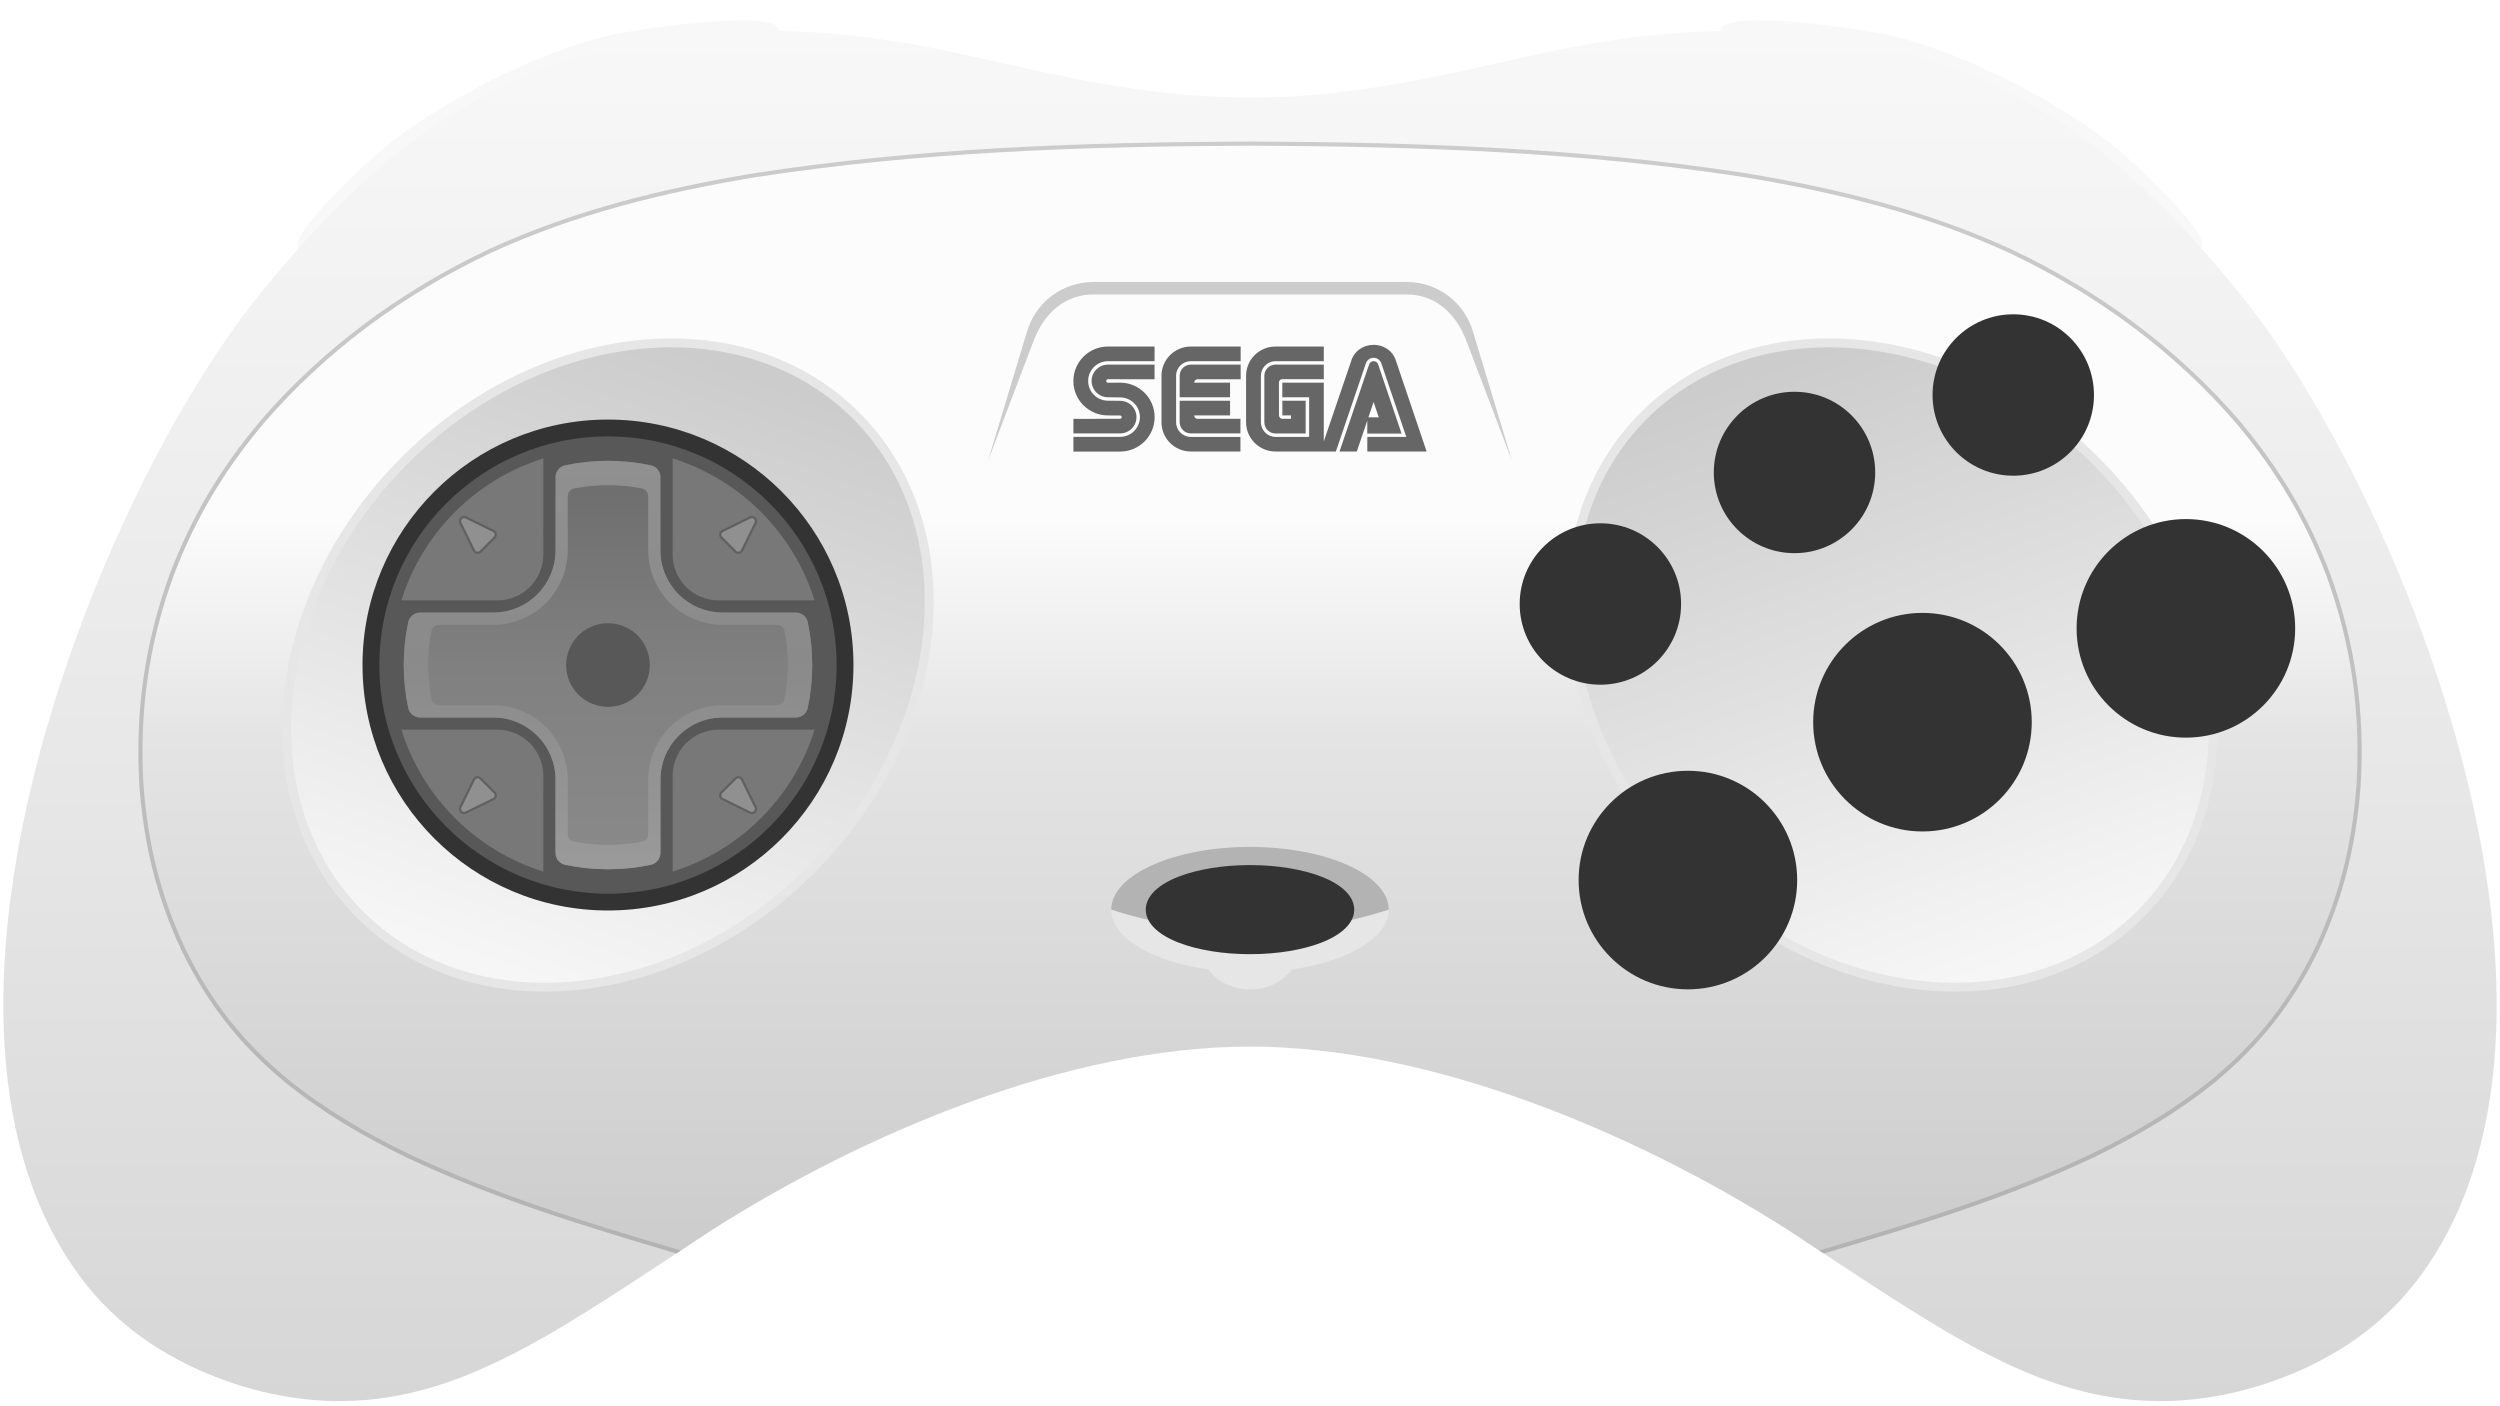
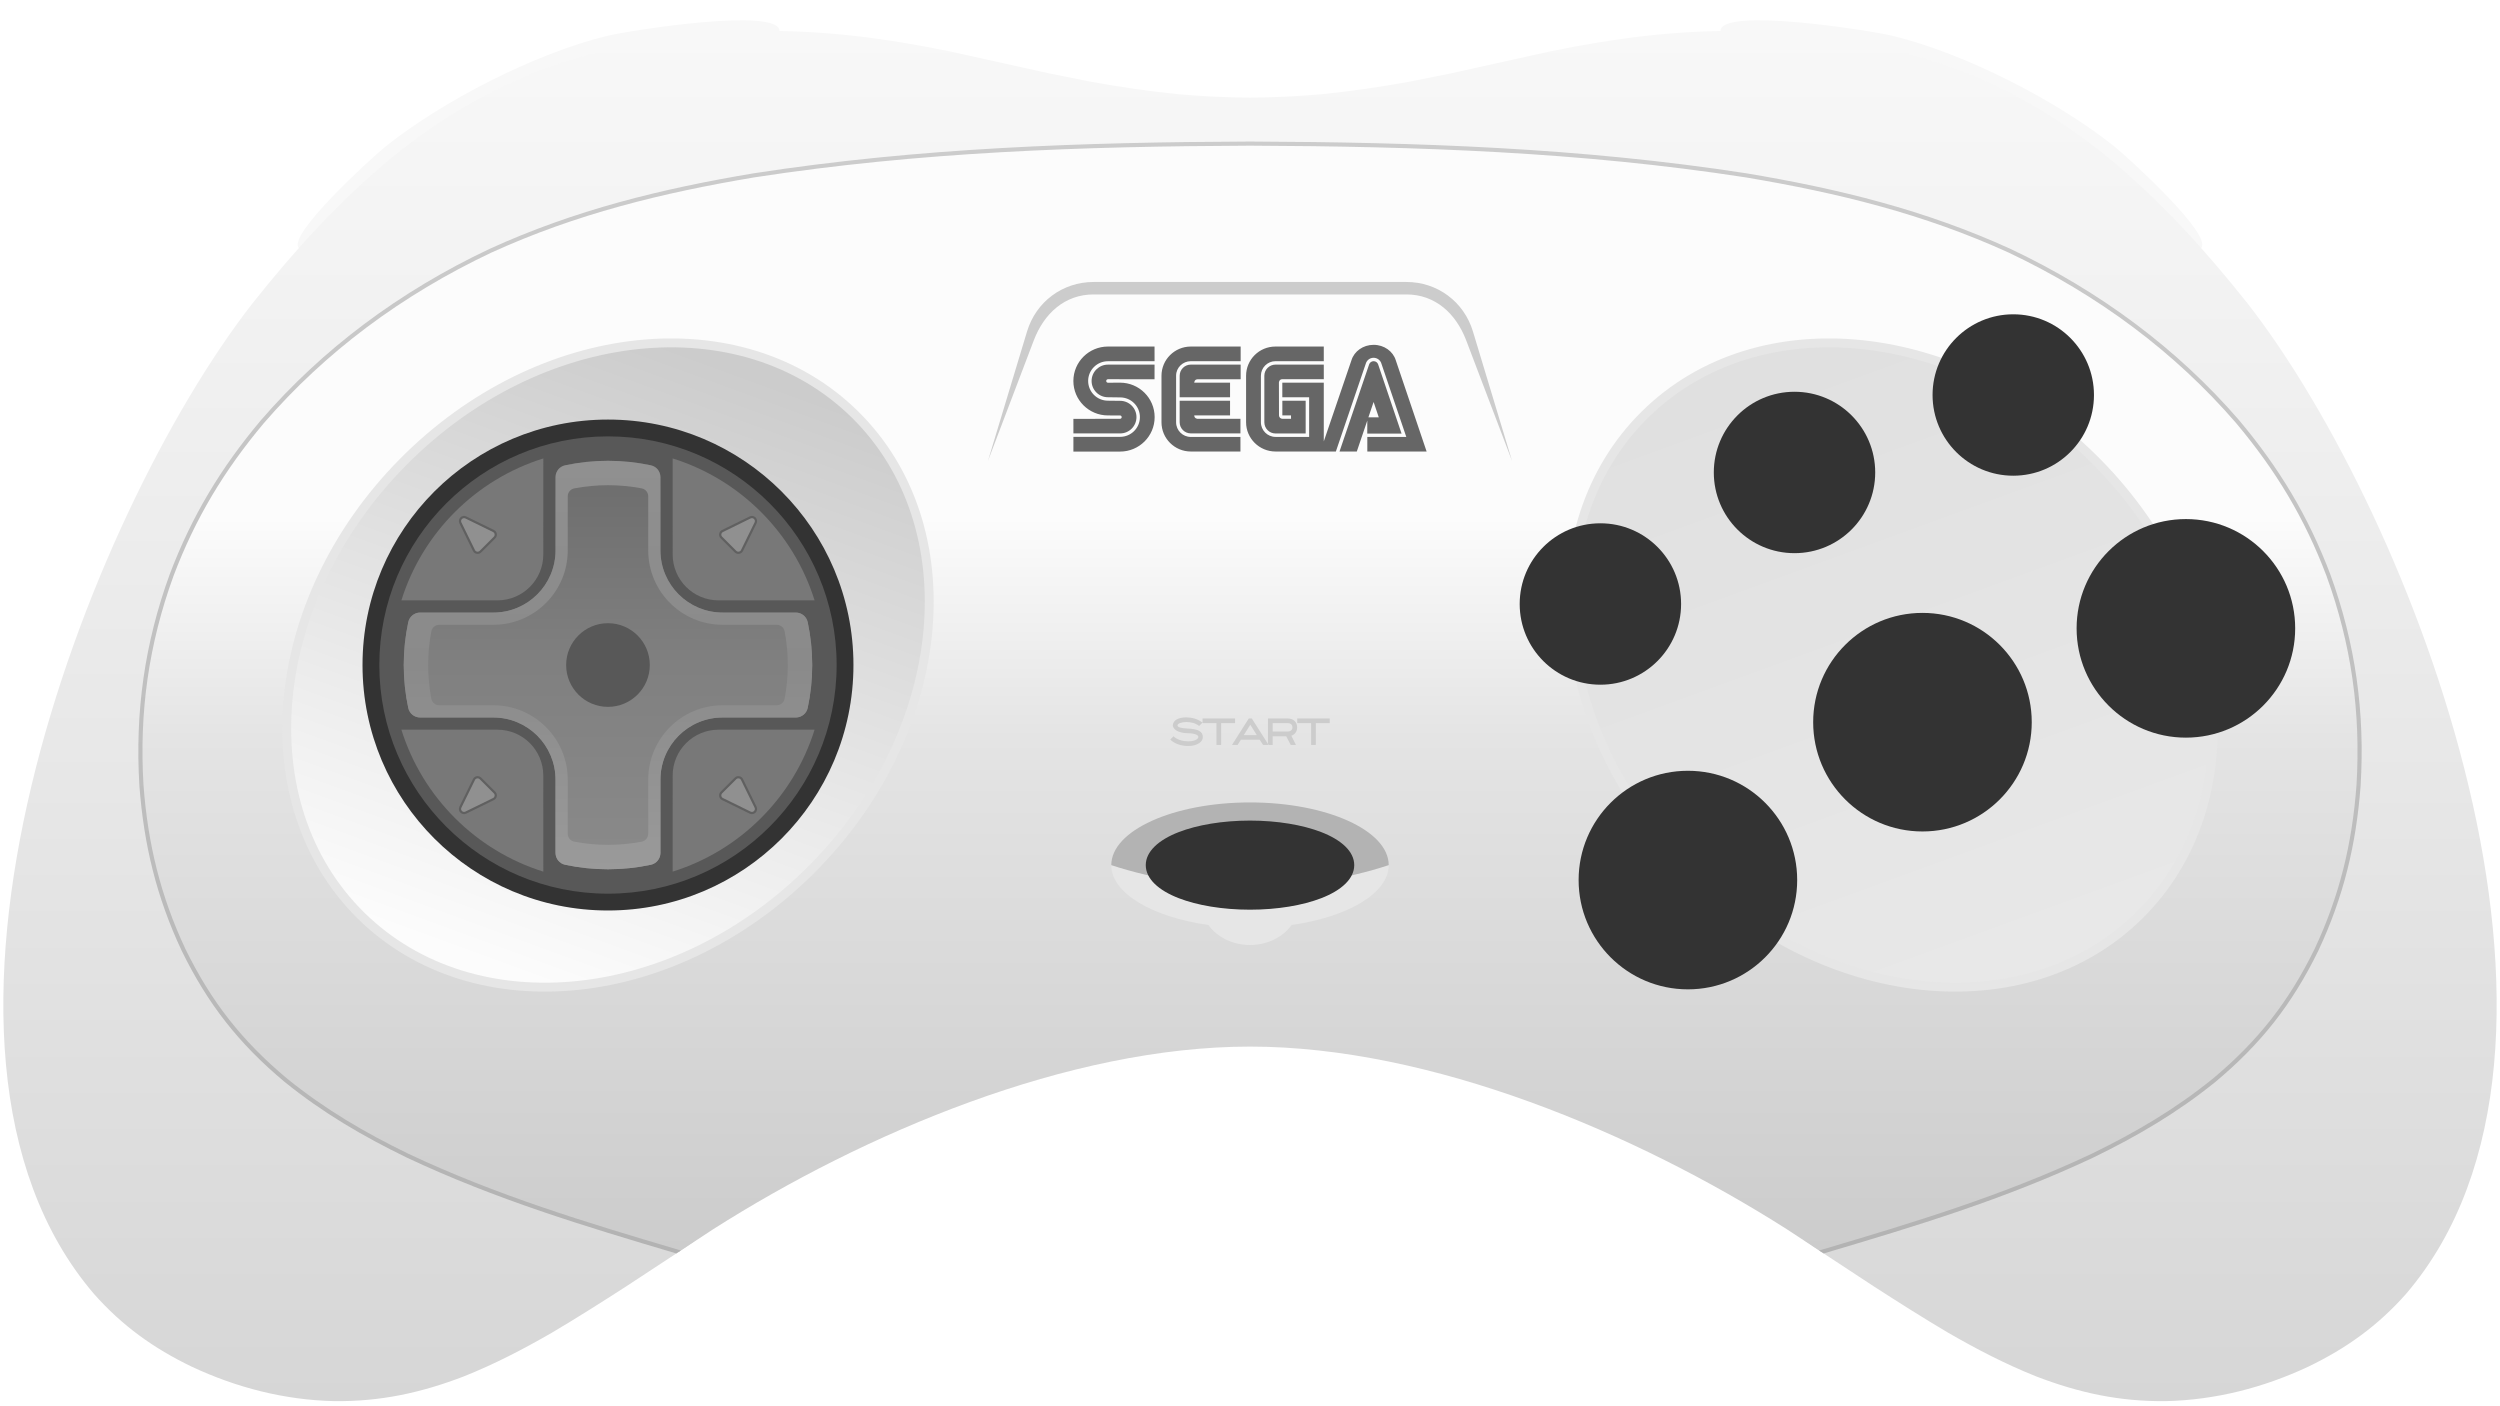
- <svg xmlns="http://www.w3.org/2000/svg" xmlns:xlink="http://www.w3.org/1999/xlink" xml:space="preserve" viewBox="0 0 562 316" width="562px" height="316px" version="1.1" style="shape-rendering:geometricPrecision; fill-rule:evenodd; clip-rule:evenodd">
+ <svg xmlns="http://www.w3.org/2000/svg" xml:space="preserve" viewBox="0 0 562 316" width="562px" height="316px" version="1.1" style="shape-rendering:geometricPrecision; fill-rule:evenodd; clip-rule:evenodd">
  <defs>
    <style type="text/css">
-     .str0 {stroke:#E6E6E6;stroke-width:2;stroke-miterlimit:22.926}
+     .str0 {stroke:#E6E6E6;stroke-width:2}
    .fil10 {fill:#333333}
    .fil11 {fill:#585858}
    .fil14 {fill:#606060}
    .fil9 {fill:#666666}
    .fil13 {fill:#787878}
    .fil15 {fill:#909090}
    .fil8 {fill:#B3B3B3}
    .fil4 {fill:#CCCCCC}
    .fil7 {fill:#E6E6E6}
    .fil0 {fill:#F8F8F8}
    .fil1 {fill:url(#id0)}
    .fil5 {fill:url(#id1)}
    .fil6 {fill:url(#id2)}
    .fil3 {fill:url(#id3)}
    .fil12 {fill:url(#id4)}
    .fil2 {fill:url(#id5)}
    .fil16 {fill:url(#id6)}
  </style>
    <linearGradient id="id0" gradientUnits="userSpaceOnUse" x1="281" y1="314.98" x2="281" y2="6.943">
      <stop offset="0" style="stop-opacity:1; stop-color:#D6D6D6" />
      <stop offset="0.45" style="stop-opacity:1; stop-color:#E7E7E7" />
      <stop offset="1" style="stop-opacity:1; stop-color:#F8F8F8" />
    </linearGradient>
    <linearGradient id="id1" gradientUnits="userSpaceOnUse" x1="111.854" y1="217.505" x2="161.495" y2="81.492">
-       <stop offset="0" style="stop-opacity:1; stop-color:#F6F6F6" />
+       <stop offset="0" style="stop-opacity:1; stop-color:#FCFCFC" />
      <stop offset="1" style="stop-opacity:1; stop-color:#CCCCCC" />
    </linearGradient>
-     <linearGradient id="id2" gradientUnits="userSpaceOnUse" xlink:href="#id1" x1="450.146" y1="217.505" x2="400.505" y2="81.492">
-   </linearGradient>
+     <linearGradient id="id2" gradientUnits="userSpaceOnUse" x1="450.146" y1="217.505" x2="400.505" y2="81.492">
+       <stop offset="0" style="stop-opacity:1; stop-color:#E8E8E8" />
+       <stop offset="1" style="stop-opacity:1; stop-color:#E0E0E0" />
+     </linearGradient>
    <linearGradient id="id3" gradientUnits="userSpaceOnUse" x1="281.001" y1="281.777" x2="281.001" y2="31.816">
      <stop offset="0" style="stop-opacity:1; stop-color:#B3B3B3" />
      <stop offset="1" style="stop-opacity:1; stop-color:#CCCCCC" />
    </linearGradient>
    <linearGradient id="id4" gradientUnits="userSpaceOnUse" x1="136.675" y1="195.41" x2="136.675" y2="103.586">
      <stop offset="0" style="stop-opacity:1; stop-color:#8A8A8A" />
      <stop offset="0.5" style="stop-opacity:1; stop-color:gray" />
      <stop offset="1" style="stop-opacity:1; stop-color:#6C6C6C" />
    </linearGradient>
    <linearGradient id="id5" gradientUnits="userSpaceOnUse" x1="281" y1="281.464" x2="281" y2="116.208">
      <stop offset="0" style="stop-opacity:1; stop-color:#CCCCCC" />
      <stop offset="0.7" style="stop-opacity:1; stop-color:#E4E4E4" />
      <stop offset="1" style="stop-opacity:1; stop-color:#FCFCFC" />
    </linearGradient>
    <linearGradient id="id6" gradientUnits="userSpaceOnUse" x1="136.675" y1="195.41" x2="136.675" y2="103.586">
      <stop offset="0" style="stop-opacity:1; stop-color:#9A9A9A" />
      <stop offset="0.5" style="stop-opacity:1; stop-color:#8A8A8A" />
      <stop offset="1" style="stop-opacity:1; stop-color:#909090" />
    </linearGradient>
  </defs>
  <g>
    <g id="shell">
      <path class="fil0" d="M86.471 33.097c12.973,-10.42 33.935,-21.143 50.009,-25.026 5.378,-1.299 38.81,-6.505 38.739,-1.1 -0.147,0.968 -3.377,0.748 -5.137,0.768 -16.307,0.377 -31.066,2.815 -46.467,8.284 -13.016,4.824 -23.518,11.405 -34.332,20.091 -7.795,6.435 -19.517,21.167 -22.108,19.646 -2.646,-2.906 15.798,-19.766 19.296,-22.663zm389.058 0c-12.973,-10.42 -33.935,-21.143 -50.009,-25.026 -5.378,-1.299 -38.81,-6.505 -38.739,-1.1 0.147,0.968 3.377,0.748 5.137,0.768 16.307,0.377 31.066,2.815 46.467,8.284 13.016,4.824 23.518,11.405 34.332,20.091 7.795,6.435 19.517,21.167 22.108,19.646 2.646,-2.906 -15.798,-19.766 -19.296,-22.663z" />
      <path class="fil1" d="M409.488 281.463l11.709 7.694c5.566,3.586 11.032,7.059 16.728,10.429 6.507,3.747 12.812,7.032 19.795,9.825 9.621,3.699 18.838,5.697 29.178,5.562 11.14,-0.251 21.947,-3.029 32.019,-7.751 8.559,-4.125 15.636,-9.206 21.951,-16.34 47.654,-55.702 1.702,-174.695 -35.537,-222.576 -9.729,-12.242 -19.604,-23.143 -31.687,-33.119 -10.814,-8.686 -21.673,-15.124 -34.688,-19.948 -15.402,-5.469 -30.66,-7.907 -46.967,-8.285 -15.266,-0.171 -28.646,1.563 -43.568,4.613l-22.145 4.901 -9.343 1.878c-6.65,1.209 -13.107,2.158 -19.833,2.837 -5.435,0.471 -10.645,0.724 -16.1,0.768 -5.455,-0.044 -10.665,-0.297 -16.1,-0.768 -6.726,-0.679 -13.183,-1.628 -19.833,-2.837l-9.343 -1.878 -22.145 -4.901c-14.922,-3.05 -28.302,-4.784 -43.568,-4.613 -16.307,0.378 -31.565,2.816 -46.967,8.285 -13.015,4.824 -23.874,11.262 -34.688,19.948 -12.083,9.976 -21.958,20.877 -31.687,33.119 -37.239,47.881 -83.191,166.874 -35.537,222.576 6.315,7.134 13.392,12.215 21.951,16.34 10.072,4.722 20.879,7.5 32.019,7.751 10.34,0.135 19.557,-1.863 29.178,-5.562 6.983,-2.793 13.288,-6.078 19.795,-9.825 5.696,-3.37 11.162,-6.843 16.728,-10.429l11.744 -7.717c37.147,-24.409 51.591,-71.167 128.453,-71.167 76.862,0 91.329,46.77 128.488,71.19z" />
      <path class="fil2" d="M44.442 116.208c3.974,-7.561 8.73,-14.494 14.519,-21.388 14.145,-16.399 31.691,-29.184 51.236,-38.425 19.172,-8.759 38.499,-13.482 59.226,-16.966 37.282,-5.768 73.905,-6.989 111.577,-7.148 37.674,0.159 74.293,1.381 111.577,7.148 20.727,3.485 40.052,8.207 59.226,16.966 19.513,9.226 37.121,22.041 51.235,38.425 5.784,6.88 10.545,13.823 14.52,21.388 2.171,4.129 4.106,8.444 5.847,13.035 5.639,15.536 7.807,30.894 6.792,47.388 -0.995,13.172 -3.829,24.91 -9.457,36.89 -5.856,11.962 -12.79,20.777 -22.939,29.27 -8.601,6.965 -17.515,12.183 -27.442,17.015 -19.897,9.364 -39.772,15.405 -60.87,21.657 -2.59,-1.702 -5.18,-3.404 -7.77,-5.106 -34.011,-21.643 -79.976,-41.084 -120.719,-41.084 -40.743,0 -86.704,19.441 -120.719,41.084 -2.59,1.703 -5.181,3.405 -7.771,5.107 -21.091,-6.251 -40.979,-12.293 -60.869,-21.658 -9.923,-4.827 -18.847,-10.054 -27.443,-17.015 -10.151,-8.497 -17.079,-17.303 -22.939,-29.27 -5.619,-11.961 -8.473,-23.736 -9.457,-36.89 -1.009,-16.476 1.148,-31.87 6.792,-47.388 1.744,-4.596 3.68,-8.91 5.848,-13.035z" />
      <path class="fil3" d="M281 32.746c-18.82,0.079 -37.384,0.425 -55.909,1.471 -18.507,1.044 -36.96,2.789 -55.569,5.667 -10.352,1.74 -20.373,3.793 -30.171,6.498 -9.79,2.703 -19.385,6.063 -28.939,10.426 -9.91,4.686 -19.318,10.29 -28.008,16.807 -8.397,6.299 -16.144,13.459 -23.073,21.489 -4.458,5.309 -8.314,10.656 -11.656,16.278 -3.343,5.624 -6.187,11.543 -8.645,18.025 -2.81,7.726 -4.752,15.422 -5.866,23.236 -1.113,7.809 -1.399,15.74 -0.898,23.939 0.49,6.551 1.447,12.772 2.979,18.828 1.532,6.058 3.64,11.965 6.436,17.914 2.907,5.939 6.081,11.095 9.783,15.82 3.714,4.734 7.983,9.063 13.033,13.29 4.277,3.463 8.639,6.497 13.167,9.267 4.531,2.771 9.23,5.279 14.179,7.686 9.924,4.672 19.853,8.509 29.932,11.958 10.097,3.455 20.332,6.518 30.866,9.64l0.413 0.122 -1.019 0.669c-10.435,-3.093 -20.578,-6.133 -30.559,-9.548 -10.109,-3.459 -20.07,-7.31 -30.034,-12.001 -4.974,-2.419 -9.703,-4.942 -14.263,-7.731 -4.56,-2.789 -8.963,-5.853 -13.279,-9.348 -5.101,-4.269 -9.394,-8.618 -13.147,-13.403 -3.744,-4.777 -6.973,-10.018 -9.911,-16.02 -2.824,-6.01 -4.957,-11.98 -6.502,-18.089 -1.545,-6.109 -2.509,-12.368 -3.002,-18.971 -0.506,-8.26 -0.218,-16.28 0.904,-24.153 1.123,-7.878 3.081,-15.638 5.915,-23.428 2.479,-6.537 5.348,-12.509 8.716,-18.176 3.37,-5.669 7.242,-11.041 11.73,-16.387 6.972,-8.078 14.792,-15.311 23.243,-21.649 8.745,-6.559 18.192,-12.189 28.153,-16.898 9.602,-4.385 19.27,-7.773 29.104,-10.489 9.84,-2.716 19.869,-4.772 30.244,-6.515 18.654,-2.885 37.168,-4.637 55.693,-5.683 18.523,-1.046 37.112,-1.392 55.963,-1.471 18.851,0.079 37.436,0.425 55.959,1.471 18.524,1.046 37.039,2.798 55.693,5.683 10.375,1.743 20.404,3.799 30.243,6.515 9.834,2.716 19.503,6.104 29.105,10.489 9.961,4.709 19.407,10.339 28.152,16.898 8.451,6.338 16.272,13.571 23.243,21.649 4.489,5.346 8.361,10.718 11.73,16.387 3.369,5.667 6.238,11.639 8.717,18.176 2.833,7.79 4.792,15.55 5.914,23.428 1.122,7.873 1.41,15.893 0.905,24.153 -0.494,6.603 -1.458,12.862 -3.003,18.971 -1.545,6.109 -3.677,12.079 -6.502,18.089 -2.938,6.002 -6.167,11.243 -9.911,16.02 -3.753,4.785 -8.045,9.134 -13.146,13.403 -4.317,3.495 -8.719,6.559 -13.28,9.348 -4.56,2.789 -9.289,5.312 -14.263,7.731 -9.964,4.691 -19.925,8.542 -30.033,12.001 -9.982,3.415 -20.125,6.455 -30.56,9.549l-1.02 -0.67 0.415 -0.122c10.533,-3.122 20.768,-6.185 30.866,-9.64 10.079,-3.449 20.007,-7.286 29.931,-11.958 4.949,-2.407 9.648,-4.915 14.179,-7.686 4.529,-2.77 8.891,-5.804 13.167,-9.267 5.05,-4.227 9.32,-8.556 13.033,-13.29 3.703,-4.725 6.876,-9.881 9.784,-15.82 2.795,-5.949 4.903,-11.856 6.436,-17.914 1.532,-6.056 2.489,-12.277 2.978,-18.828 0.501,-8.199 0.215,-16.13 -0.898,-23.939 -1.113,-7.814 -3.056,-15.51 -5.865,-23.236 -2.459,-6.482 -5.302,-12.401 -8.646,-18.025 -3.342,-5.622 -7.198,-10.969 -11.656,-16.278 -6.929,-8.03 -14.675,-15.19 -23.073,-21.489 -8.69,-6.517 -18.098,-12.121 -28.007,-16.807 -9.554,-4.363 -19.15,-7.723 -28.94,-10.426 -9.797,-2.705 -19.819,-4.758 -30.17,-6.498 -18.609,-2.878 -37.063,-4.623 -55.569,-5.667 -18.525,-1.046 -37.091,-1.392 -55.911,-1.471z" />
      <path class="fil4" d="M339.913 103.634l-8.798 -29.13c-2.016,-6.677 -7.988,-11.118 -14.972,-11.118l-70.287 0c-6.984,0 -12.955,4.442 -14.972,11.118l-8.798 29.13 10.304 -27.099c2.307,-6.066 6.967,-10.346 13.466,-10.346l70.287 0c6.499,0 11.159,4.281 13.466,10.346l10.304 27.099z" />
      <path class="fil5 str0" d="M192.207 93.184c25.498,25.144 21.304,70.739 -9.366,101.841 -30.67,31.102 -76.202,35.931 -101.699,10.787 -25.498,-25.143 -21.304,-70.739 9.366,-101.84 30.67,-31.102 76.202,-35.931 101.699,-10.788z" />
      <path class="fil6 str0" d="M369.793 93.184c-25.497,25.144 -21.304,70.739 9.366,101.841 30.67,31.102 76.202,35.931 101.699,10.787 25.497,-25.143 21.304,-70.739 -9.366,-101.84 -30.67,-31.102 -76.202,-35.931 -101.699,-10.788z" />
-       <path class="fil7" d="M312.181 204.484c0,6.312 -9.175,11.654 -21.823,13.452 -1.937,2.7 -5.404,4.501 -9.358,4.501 -3.955,0 -7.421,-1.801 -9.358,-4.501 -12.649,-1.798 -21.823,-7.14 -21.823,-13.452l62.362 0z" />
-       <path class="fil8" d="M281 190.386c17.22,0 31.181,6.312 31.181,14.098 -9.443,3.093 -20.016,4.827 -31.181,4.827 -11.165,0 -21.739,-1.734 -31.181,-4.827 0,-7.786 13.96,-14.098 31.181,-14.098z" />
-       <path class="fil9" d="M241.299 101.526l10.493 -0.011c4.293,0 7.772,-3.468 7.772,-7.742 0,-4.282 -3.479,-7.751 -7.772,-7.751l-2.725 0.016c-0.215,0 -0.389,-0.177 -0.389,-0.394 0,-0.216 0.174,-0.393 0.389,-0.393l10.473 0.003 0.005 -3.286 -10.481 0c-2.026,0 -3.674,1.646 -3.674,3.668 0,2.024 1.648,3.664 3.674,3.664l2.738 0.036c2.46,0 4.45,1.984 4.45,4.431 0,2.449 -1.99,4.437 -4.45,4.437l-10.499 0 -0.004 3.322zm0.004 -4.093l10.499 0c2.033,0 3.677,-1.64 3.677,-3.666 0,-2.025 -1.644,-3.662 -3.677,-3.662l-2.738 -0.03c-2.455,0 -4.447,-1.986 -4.447,-4.439 0,-2.447 1.992,-4.433 4.447,-4.433l10.481 -0.002 -0.005 -3.299 -10.473 0c-4.289,0 -7.772,3.465 -7.772,7.743 0,4.277 3.483,7.744 7.772,7.744l2.71 0.004c0.206,0 0.38,0.168 0.38,0.38 0,0.209 -0.174,0.376 -0.38,0.376l-10.478 0.009 0.004 3.275 0 0zm0 0l0 0 0 0zm26.396 0.792c-1.821,0 -3.312,-1.451 -3.312,-3.303l0 -10.482c0,-1.782 1.491,-3.247 3.312,-3.247l11.2 0.001 0 -3.292 -11.2 0c-3.645,0 -6.597,2.942 -6.597,6.574l0 10.446c0,3.633 2.952,6.579 6.597,6.579l11.153 0.004 -0.002 -3.284 -11.151 0.004 0 0zm0 0l0 0 0 0zm-2.509 -13.749c0,-1.389 1.117,-2.514 2.509,-2.514l11.2 0 0 3.296 -9.65 0c-0.773,0 -0.783,0.767 -0.783,0.767l8.05 0 0 3.281 -11.33 0 0.004 -4.83 0 0zm0 0l0 0 0 0zm2.509 12.951c-1.387,0 -2.513,-1.12 -2.513,-2.505l0 -4.834 11.33 0 0 3.288 -8.051 0c0.011,0.773 0.784,0.777 0.784,0.777l9.603 0 -0.003 3.269 -11.15 0.005zm48.434 0.79l-8.759 0 0 3.286 13.33 0 -6.932 -20.512c-0.608,-2.001 -2.611,-3.473 -4.982,-3.473 -2.374,0 -4.371,1.465 -4.982,3.464l-6.222 18.246 0 -13.203 -9.322 0 0 3.281 6.028 0 0 8.911 -7.545 0c-1.814,0 -3.296,-1.478 -3.296,-3.295l0 -10.446c0,-1.818 1.472,-3.284 3.288,-3.284l10.847 0 0 -3.29 -10.872 0c-3.644,0 -6.596,2.942 -6.596,6.574l0 10.446c0,3.633 2.978,6.579 6.621,6.579l13.562 0.002 6.792 -19.947c0.277,-0.66 0.927,-1.126 1.691,-1.126 0.761,0 1.415,0.466 1.693,1.122l5.656 16.665 0 0zm-31.909 -3.295c0,1.392 1.126,2.524 2.515,2.524l6.775 0 0 -7.362 -5.242 0 0 3.292 1.946 0 0.006 0.773 -1.937 0c-0.423,0 -0.769,-0.35 -0.769,-0.773l-0.017 -7.354c0,0 -0.002,-0.764 0.777,-0.783l9.312 0 -0.004 -3.28 -10.848 0.003c-1.389,0 -2.515,1.125 -2.515,2.514l0 10.446 0.001 0zm0 0l0 0 0 0zm23.144 -0.378l-2.36 6.959 -3.887 0 6.659 -19.59c0.146,-0.419 0.543,-0.72 1.013,-0.72 0.47,0 0.871,0.302 1.013,0.72l5.266 15.556 -7.711 0 0.007 -2.925zm0.249 -0.735l2.329 0 -1.16 -3.447 -1.169 3.447zm8.516 4.408l0 0 0 0z" />
+       <path class="fil4" d="M267.083 167.699c-0.362,0 -0.73,-0.029 -1.104,-0.089 -0.373,-0.059 -0.735,-0.148 -1.088,-0.269 -0.352,-0.122 -0.682,-0.273 -0.991,-0.453 -0.31,-0.18 -0.585,-0.392 -0.825,-0.637l0.729 -0.736c0.192,0.192 0.415,0.36 0.672,0.504 0.255,0.144 0.528,0.262 0.816,0.356 0.288,0.093 0.583,0.163 0.887,0.208 0.304,0.045 0.606,0.068 0.904,0.068 0.592,0 1.058,-0.06 1.397,-0.179 0.338,-0.12 0.577,-0.257 0.715,-0.41 0.166,-0.175 0.228,-0.339 0.189,-0.49 -0.04,-0.152 -0.167,-0.284 -0.381,-0.395 -0.213,-0.111 -0.503,-0.199 -0.872,-0.262 -0.368,-0.064 -0.797,-0.096 -1.288,-0.096 -0.48,-0.016 -0.912,-0.071 -1.296,-0.164 -0.384,-0.093 -0.712,-0.216 -0.984,-0.368 -0.272,-0.152 -0.485,-0.33 -0.64,-0.532 -0.154,-0.203 -0.248,-0.422 -0.28,-0.656 0.006,-0.288 0.082,-0.545 0.228,-0.772 0.147,-0.227 0.351,-0.419 0.612,-0.576 0.262,-0.157 0.576,-0.277 0.944,-0.36 0.368,-0.083 0.779,-0.124 1.232,-0.124 0.31,0 0.623,0.021 0.94,0.064 0.318,0.042 0.632,0.11 0.944,0.204 0.312,0.093 0.618,0.214 0.917,0.364 0.298,0.149 0.584,0.333 0.855,0.552l-0.751 0.752c-0.209,-0.171 -0.431,-0.313 -0.669,-0.428 -0.237,-0.115 -0.48,-0.205 -0.728,-0.272 -0.248,-0.067 -0.498,-0.115 -0.752,-0.144 -0.253,-0.029 -0.505,-0.044 -0.756,-0.044 -0.266,0 -0.517,0.02 -0.752,0.06 -0.234,0.04 -0.441,0.093 -0.62,0.16 -0.178,0.067 -0.321,0.146 -0.427,0.24 -0.107,0.093 -0.161,0.193 -0.161,0.3 0,0.192 0.19,0.349 0.568,0.472 0.379,0.122 0.918,0.197 1.616,0.224 0.63,0.027 1.167,0.083 1.612,0.168 0.446,0.085 0.81,0.207 1.092,0.364 0.283,0.157 0.488,0.352 0.616,0.584 0.129,0.232 0.192,0.508 0.192,0.828 0,0.251 -0.07,0.495 -0.212,0.732 -0.141,0.237 -0.352,0.448 -0.632,0.632 -0.28,0.184 -0.625,0.333 -1.036,0.448 -0.41,0.115 -0.888,0.172 -1.432,0.172zm10.561 -5.136l-3.129 0 0 4.904 -1.056 0 0 -4.904 -3.127 0 0 -1.048 7.312 0 0 1.048zm3.768 -1.048l3.776 5.952 -1.248 0 -0.744 -1.168 -4.248 0 -0.744 1.168 -1.256 0 3.776 -5.952 0.688 0zm-1.808 3.736l2.928 0c-0.128,-0.199 -0.248,-0.385 -0.36,-0.561 -0.112,-0.178 -0.224,-0.356 -0.336,-0.539 -0.112,-0.181 -0.231,-0.372 -0.356,-0.569 -0.125,-0.199 -0.263,-0.418 -0.412,-0.659l-1.464 2.328zm6.496 2.216l-1.056 0 0 -5.952 4.44 0c0.32,0 0.609,0.048 0.868,0.144 0.259,0.096 0.48,0.231 0.664,0.404 0.184,0.173 0.327,0.383 0.428,0.628 0.101,0.245 0.152,0.517 0.152,0.816 0,0.475 -0.117,0.873 -0.352,1.196 -0.235,0.323 -0.552,0.553 -0.952,0.692l1.04 2.072 -1.177 0 -1.019 -1.96 -3.036 0 0 1.96zm0 -3.024l3.382 0c0.321,0 0.577,-0.084 0.77,-0.252 0.192,-0.168 0.288,-0.396 0.288,-0.684 0,-0.288 -0.096,-0.517 -0.288,-0.688 -0.193,-0.171 -0.449,-0.256 -0.77,-0.256l-3.382 0 0 1.88zm12.824 -1.88l-3.128 0 0 4.904 -1.056 0 0 -4.904 -3.128 0 0 -1.048 7.312 0 0 1.048z" />
+       <path class="fil7" d="M312.181 194.484c0,6.311 -9.175,11.654 -21.823,13.451 -1.937,2.701 -5.404,4.502 -9.358,4.502 -3.955,0 -7.421,-1.801 -9.358,-4.502 -12.649,-1.797 -21.823,-7.14 -21.823,-13.451l62.362 0z" />
+       <path class="fil8" d="M281 180.386c17.22,0 31.181,6.312 31.181,14.098 -9.443,3.093 -20.016,4.826 -31.181,4.826 -11.165,0 -21.739,-1.733 -31.181,-4.826 0,-7.786 13.96,-14.098 31.181,-14.098z" />
+       <g>
+         <path class="fil9" d="M241.299 101.526l10.493 -0.011c4.293,0 7.772,-3.468 7.772,-7.742 0,-4.282 -3.479,-7.751 -7.772,-7.751l-2.725 0.016c-0.215,0 -0.389,-0.177 -0.389,-0.394 0,-0.216 0.174,-0.393 0.389,-0.393l10.473 0.003 0.005 -3.286 -10.481 0c-2.026,0 -3.674,1.646 -3.674,3.668 0,2.024 1.648,3.664 3.674,3.664l2.738 0.036c2.46,0 4.45,1.984 4.45,4.431 0,2.449 -1.99,4.437 -4.45,4.437l-10.499 0 -0.004 3.322zm0.004 -4.093l10.499 0c2.033,0 3.677,-1.64 3.677,-3.666 0,-2.025 -1.644,-3.662 -3.677,-3.662l-2.738 -0.03c-2.455,0 -4.447,-1.986 -4.447,-4.439 0,-2.447 1.992,-4.433 4.447,-4.433l10.481 -0.002 -0.005 -3.299 -10.473 0c-4.289,0 -7.772,3.465 -7.772,7.743 0,4.277 3.483,7.744 7.772,7.744l2.71 0.004c0.206,0 0.38,0.168 0.38,0.38 0,0.209 -0.174,0.376 -0.38,0.376l-10.478 0.009 0.004 3.275 0 0zm0 0l0 0 0 0zm26.396 0.792c-1.821,0 -3.312,-1.451 -3.312,-3.303l0 -10.482c0,-1.782 1.491,-3.247 3.312,-3.247l11.2 0.001 0 -3.292 -11.2 0c-3.645,0 -6.597,2.942 -6.597,6.574l0 10.446c0,3.633 2.952,6.579 6.597,6.579l11.153 0.004 -0.002 -3.284 -11.151 0.004 0 0zm0 0l0 0 0 0zm-2.509 -13.749c0,-1.389 1.117,-2.514 2.509,-2.514l11.2 0 0 3.296 -9.65 0c-0.773,0 -0.783,0.767 -0.783,0.767l8.05 0 0 3.281 -11.33 0 0.004 -4.83 0 0zm0 0l0 0 0 0zm2.509 12.951c-1.387,0 -2.513,-1.12 -2.513,-2.505l0 -4.834 11.33 0 0 3.288 -8.051 0c0.011,0.773 0.784,0.777 0.784,0.777l9.603 0 -0.003 3.269 -11.15 0.005zm48.434 0.79l-8.759 0 0 3.286 13.33 0 -6.932 -20.512c-0.608,-2.001 -2.611,-3.473 -4.982,-3.473 -2.374,0 -4.371,1.465 -4.982,3.464l-6.222 18.246 0 -13.203 -9.322 0 0 3.281 6.028 0 0 8.911 -7.545 0c-1.814,0 -3.296,-1.478 -3.296,-3.295l0 -10.446c0,-1.818 1.472,-3.284 3.288,-3.284l10.847 0 0 -3.29 -10.872 0c-3.644,0 -6.596,2.942 -6.596,6.574l0 10.446c0,3.633 2.978,6.579 6.621,6.579l13.562 0.002 6.792 -19.947c0.277,-0.66 0.927,-1.126 1.691,-1.126 0.761,0 1.415,0.466 1.693,1.122l5.656 16.665 0 0zm-31.909 -3.295c0,1.392 1.126,2.524 2.515,2.524l6.775 0 0 -7.362 -5.242 0 0 3.292 1.946 0 0.006 0.773 -1.937 0c-0.423,0 -0.769,-0.35 -0.769,-0.773l-0.017 -7.354c0,0 -0.002,-0.764 0.777,-0.783l9.312 0 -0.004 -3.28 -10.848 0.003c-1.389,0 -2.515,1.125 -2.515,2.514l0 10.446 0.001 0zm0 0l0 0 0 0zm23.144 -0.378l-2.36 6.959 -3.887 0 6.659 -19.59c0.146,-0.419 0.543,-0.72 1.013,-0.72 0.47,0 0.871,0.302 1.013,0.72l5.266 15.556 -7.711 0 0.007 -2.925zm0.249 -0.735l2.329 0 -1.16 -3.447 -1.169 3.447zm8.516 4.408l0 0 0 0z" />
+       </g>
    </g>
    <g id="holes">
      <circle class="fil10" cx="136.674" cy="149.498" r="55.181" />
-       <path class="fil10" d="M281 194.468c6.204,0 11.86,0.985 15.988,2.577 4.599,1.773 7.445,4.393 7.445,7.439 0,3.045 -2.846,5.666 -7.445,7.439 -4.128,1.592 -9.784,2.577 -15.988,2.577 -6.205,0 -11.861,-0.985 -15.989,-2.577 -4.599,-1.773 -7.444,-4.394 -7.444,-7.439 0,-3.046 2.845,-5.666 7.444,-7.439 4.128,-1.592 9.784,-2.577 15.989,-2.577z" />
+       <path class="fil10" d="M281 184.468c6.204,0 11.86,0.985 15.988,2.576 4.599,1.774 7.445,4.394 7.445,7.44 0,3.045 -2.846,5.665 -7.445,7.439 -4.128,1.591 -9.784,2.576 -15.988,2.576 -6.205,0 -11.861,-0.985 -15.989,-2.576 -4.599,-1.774 -7.444,-4.394 -7.444,-7.439 0,-3.046 2.845,-5.666 7.444,-7.44 4.128,-1.591 9.784,-2.576 15.989,-2.576z" />
      <circle class="fil10" cx="359.768" cy="135.779" r="18.142" />
      <circle class="fil10" cx="403.405" cy="106.21" r="18.142" />
      <circle class="fil10" cx="452.582" cy="88.797" r="18.142" />
      <circle class="fil10" cx="379.44" cy="197.838" r="24.567" />
      <circle class="fil10" cx="432.169" cy="162.346" r="24.567" />
      <circle class="fil10" cx="491.389" cy="141.255" r="24.567" />
    </g>
    <g id="dpad">
      <circle class="fil11" cx="136.674" cy="149.498" r="51.401" />
      <path class="fil12" d="M136.674 140.095c5.193,0 9.403,4.21 9.403,9.403 0,5.194 -4.21,9.404 -9.403,9.404 -5.194,0 -9.404,-4.21 -9.404,-9.404 0,-5.193 4.21,-9.403 9.404,-9.403zm11.792 -32.812l0 16.446c0,7.72 6.258,13.978 13.978,13.978l16.446 0c1.309,0 2.411,0.891 2.684,2.171 0.662,3.102 1.012,6.32 1.012,9.62 0,3.3 -0.35,6.518 -1.012,9.62 -0.273,1.281 -1.375,2.172 -2.684,2.172l-16.446 0c-7.72,0 -13.978,6.258 -13.978,13.978l0 16.446c0,1.309 -0.891,2.411 -2.171,2.684 -3.102,0.662 -6.321,1.012 -9.62,1.012 -3.3,0 -6.519,-0.35 -9.62,-1.012 -1.281,-0.273 -2.172,-1.375 -2.172,-2.684l0 -16.446c0,-7.72 -6.258,-13.978 -13.978,-13.978l-16.446 0c-1.309,0 -2.411,-0.891 -2.684,-2.172 -0.662,-3.102 -1.012,-6.32 -1.012,-9.62 0,-3.299 0.35,-6.518 1.012,-9.62 0.273,-1.28 1.375,-2.171 2.684,-2.171l16.446 0c7.72,0 13.978,-6.258 13.978,-13.978l0 -16.446c0,-1.309 0.891,-2.411 2.172,-2.685 3.101,-0.662 6.32,-1.011 9.62,-1.011 3.299,0 6.518,0.349 9.62,1.011 1.28,0.274 2.171,1.375 2.171,2.685z" />
      <path class="fil13" d="M111.817 134.962l-21.586 0c4.746,-15.179 16.727,-27.161 31.907,-31.907l-0.005 21.591c0,5.697 -4.618,10.316 -10.316,10.316zm0 29.073l-21.586 0c4.746,15.18 16.728,27.16 31.907,31.907l-0.005 -21.592c0,-5.697 -4.618,-10.315 -10.316,-10.315zm39.399 10.315l-0.005 21.592c15.18,-4.747 27.161,-16.728 31.907,-31.907l-21.586 0c-5.698,0 -10.316,4.618 -10.316,10.315zm10.316 -39.388l21.586 0c-4.746,-15.18 -16.727,-27.161 -31.907,-31.907l0.005 21.591c0,5.697 4.618,10.316 10.316,10.316z" />
      <path class="fil14" d="M103.271 181.34l3.046 -6.213c0.171,-0.347 0.476,-0.575 0.858,-0.638 0.38,-0.063 0.745,0.054 1.017,0.326l3.166 3.166c0.272,0.272 0.389,0.636 0.326,1.017 -0.064,0.382 -0.291,0.686 -0.638,0.858l-6.212 3.046c-0.455,0.223 -0.983,0.136 -1.341,-0.222 -0.358,-0.358 -0.445,-0.887 -0.222,-1.34zm63.761 -6.213l3.046 6.213c0.223,0.453 0.136,0.982 -0.222,1.34 -0.358,0.358 -0.886,0.445 -1.34,0.222l-6.212 -3.046c-0.348,-0.171 -0.576,-0.476 -0.639,-0.858 -0.063,-0.38 0.054,-0.745 0.326,-1.017l3.166 -3.166c0.272,-0.272 0.637,-0.389 1.017,-0.326 0.382,0.063 0.688,0.291 0.858,0.638zm-4.728 -55.986l6.212 -3.046c0.453,-0.223 0.983,-0.136 1.34,0.221 0.358,0.358 0.445,0.887 0.222,1.341l-3.046 6.212c-0.171,0.348 -0.476,0.575 -0.858,0.638 -0.38,0.064 -0.745,-0.054 -1.017,-0.326l-3.166 -3.165c-0.272,-0.273 -0.389,-0.637 -0.326,-1.017 0.063,-0.383 0.291,-0.687 0.639,-0.858zm-57.47 -3.046l6.212 3.046c0.347,0.171 0.574,0.475 0.638,0.858 0.063,0.38 -0.054,0.744 -0.326,1.017l-3.166 3.165c-0.272,0.273 -0.637,0.39 -1.017,0.326 -0.383,-0.063 -0.687,-0.29 -0.858,-0.638l-3.046 -6.212c-0.223,-0.454 -0.136,-0.983 0.222,-1.341 0.357,-0.357 0.887,-0.444 1.341,-0.221z" />
      <path class="fil15" d="M106.772 175.349l-3.047 6.212c-0.127,0.26 -0.078,0.555 0.127,0.759 0.205,0.205 0.499,0.255 0.759,0.127l6.212 -3.046c0.199,-0.098 0.324,-0.266 0.361,-0.485 0.036,-0.221 -0.027,-0.418 -0.186,-0.576l-3.165 -3.166c-0.159,-0.159 -0.355,-0.222 -0.576,-0.185 -0.219,0.036 -0.387,0.162 -0.485,0.36zm62.852 6.212l-3.047 -6.212c-0.097,-0.198 -0.266,-0.324 -0.484,-0.36 -0.222,-0.037 -0.419,0.026 -0.577,0.185l-3.166 3.166c-0.158,0.158 -0.221,0.355 -0.184,0.576 0.035,0.219 0.161,0.387 0.36,0.485l6.212 3.046c0.261,0.128 0.554,0.079 0.759,-0.127 0.205,-0.204 0.254,-0.499 0.127,-0.759zm-0.886 -65.012l-6.212 3.046c-0.199,0.098 -0.325,0.266 -0.36,0.485 -0.037,0.221 0.026,0.417 0.184,0.576l3.166 3.166c0.158,0.158 0.355,0.221 0.577,0.185 0.218,-0.036 0.387,-0.162 0.484,-0.361l3.047 -6.212c0.127,-0.26 0.078,-0.554 -0.127,-0.759 -0.205,-0.204 -0.499,-0.254 -0.759,-0.126zm-57.915 3.046l-6.212 -3.046c-0.26,-0.128 -0.555,-0.078 -0.759,0.126 -0.205,0.205 -0.255,0.499 -0.127,0.759l3.047 6.212c0.098,0.199 0.266,0.325 0.485,0.361 0.221,0.036 0.417,-0.027 0.576,-0.185l3.165 -3.166c0.159,-0.158 0.222,-0.355 0.186,-0.576 -0.037,-0.219 -0.162,-0.387 -0.361,-0.485z" />
      <path class="fil16" d="M148.466 107.283l0 16.446c0,7.72 6.258,13.978 13.978,13.978l16.446 0c1.309,0 2.411,0.891 2.684,2.171 0.662,3.102 1.012,6.32 1.012,9.62 0,3.3 -0.35,6.518 -1.012,9.62 -0.273,1.281 -1.375,2.172 -2.684,2.172l-16.446 0c-7.72,0 -13.978,6.258 -13.978,13.978l0 16.446c0,1.309 -0.891,2.411 -2.171,2.684 -3.102,0.662 -6.321,1.012 -9.62,1.012 -3.3,0 -6.519,-0.35 -9.62,-1.012 -1.281,-0.273 -2.172,-1.375 -2.172,-2.684l0 -16.446c0,-7.72 -6.258,-13.978 -13.978,-13.978l-16.446 0c-1.309,0 -2.411,-0.891 -2.684,-2.172 -0.662,-3.102 -1.012,-6.32 -1.012,-9.62 0,-3.299 0.35,-6.518 1.012,-9.62 0.273,-1.28 1.375,-2.171 2.684,-2.171l16.446 0c7.72,0 13.978,-6.258 13.978,-13.978l0 -16.446c0,-1.309 0.891,-2.411 2.172,-2.685 3.101,-0.662 6.32,-1.012 9.62,-1.012 3.299,0 6.518,0.35 9.62,1.012 1.28,0.274 2.171,1.375 2.171,2.685zm-2.744 16.446l0 -12.149c0,-0.887 -0.618,-1.633 -1.49,-1.798 -2.448,-0.463 -4.975,-0.706 -7.557,-0.706 -2.584,0 -5.11,0.243 -7.559,0.706 -0.872,0.166 -1.489,0.911 -1.489,1.798l0 12.149c0,4.617 -1.871,8.798 -4.897,11.824 -3.027,3.026 -7.208,4.898 -11.825,4.898l-12.149 0c-0.887,0 -1.633,0.618 -1.797,1.49 -0.463,2.448 -0.707,4.974 -0.707,7.557 0,2.583 0.243,5.11 0.707,7.558 0.165,0.873 0.91,1.49 1.797,1.49l12.149 -0.001c4.617,0 8.798,1.872 11.825,4.898 3.026,3.026 4.897,7.208 4.897,11.825l0 12.149c0,0.887 0.618,1.632 1.49,1.797 2.448,0.463 4.974,0.707 7.558,0.707 2.582,0 5.109,-0.243 7.558,-0.707 0.872,-0.165 1.489,-0.91 1.489,-1.797l0 -12.149c0,-4.617 1.871,-8.799 4.897,-11.825 3.026,-3.026 7.208,-4.898 11.825,-4.898l12.149 0c0.887,0 1.632,-0.617 1.798,-1.489 0.463,-2.448 0.706,-4.975 0.706,-7.558 0,-2.583 -0.243,-5.11 -0.706,-7.558 -0.166,-0.872 -0.911,-1.489 -1.798,-1.489l-12.149 0c-4.617,0 -8.799,-1.872 -11.825,-4.898 -3.026,-3.026 -4.897,-7.207 -4.897,-11.824z" />
    </g>
  </g>
</svg>
